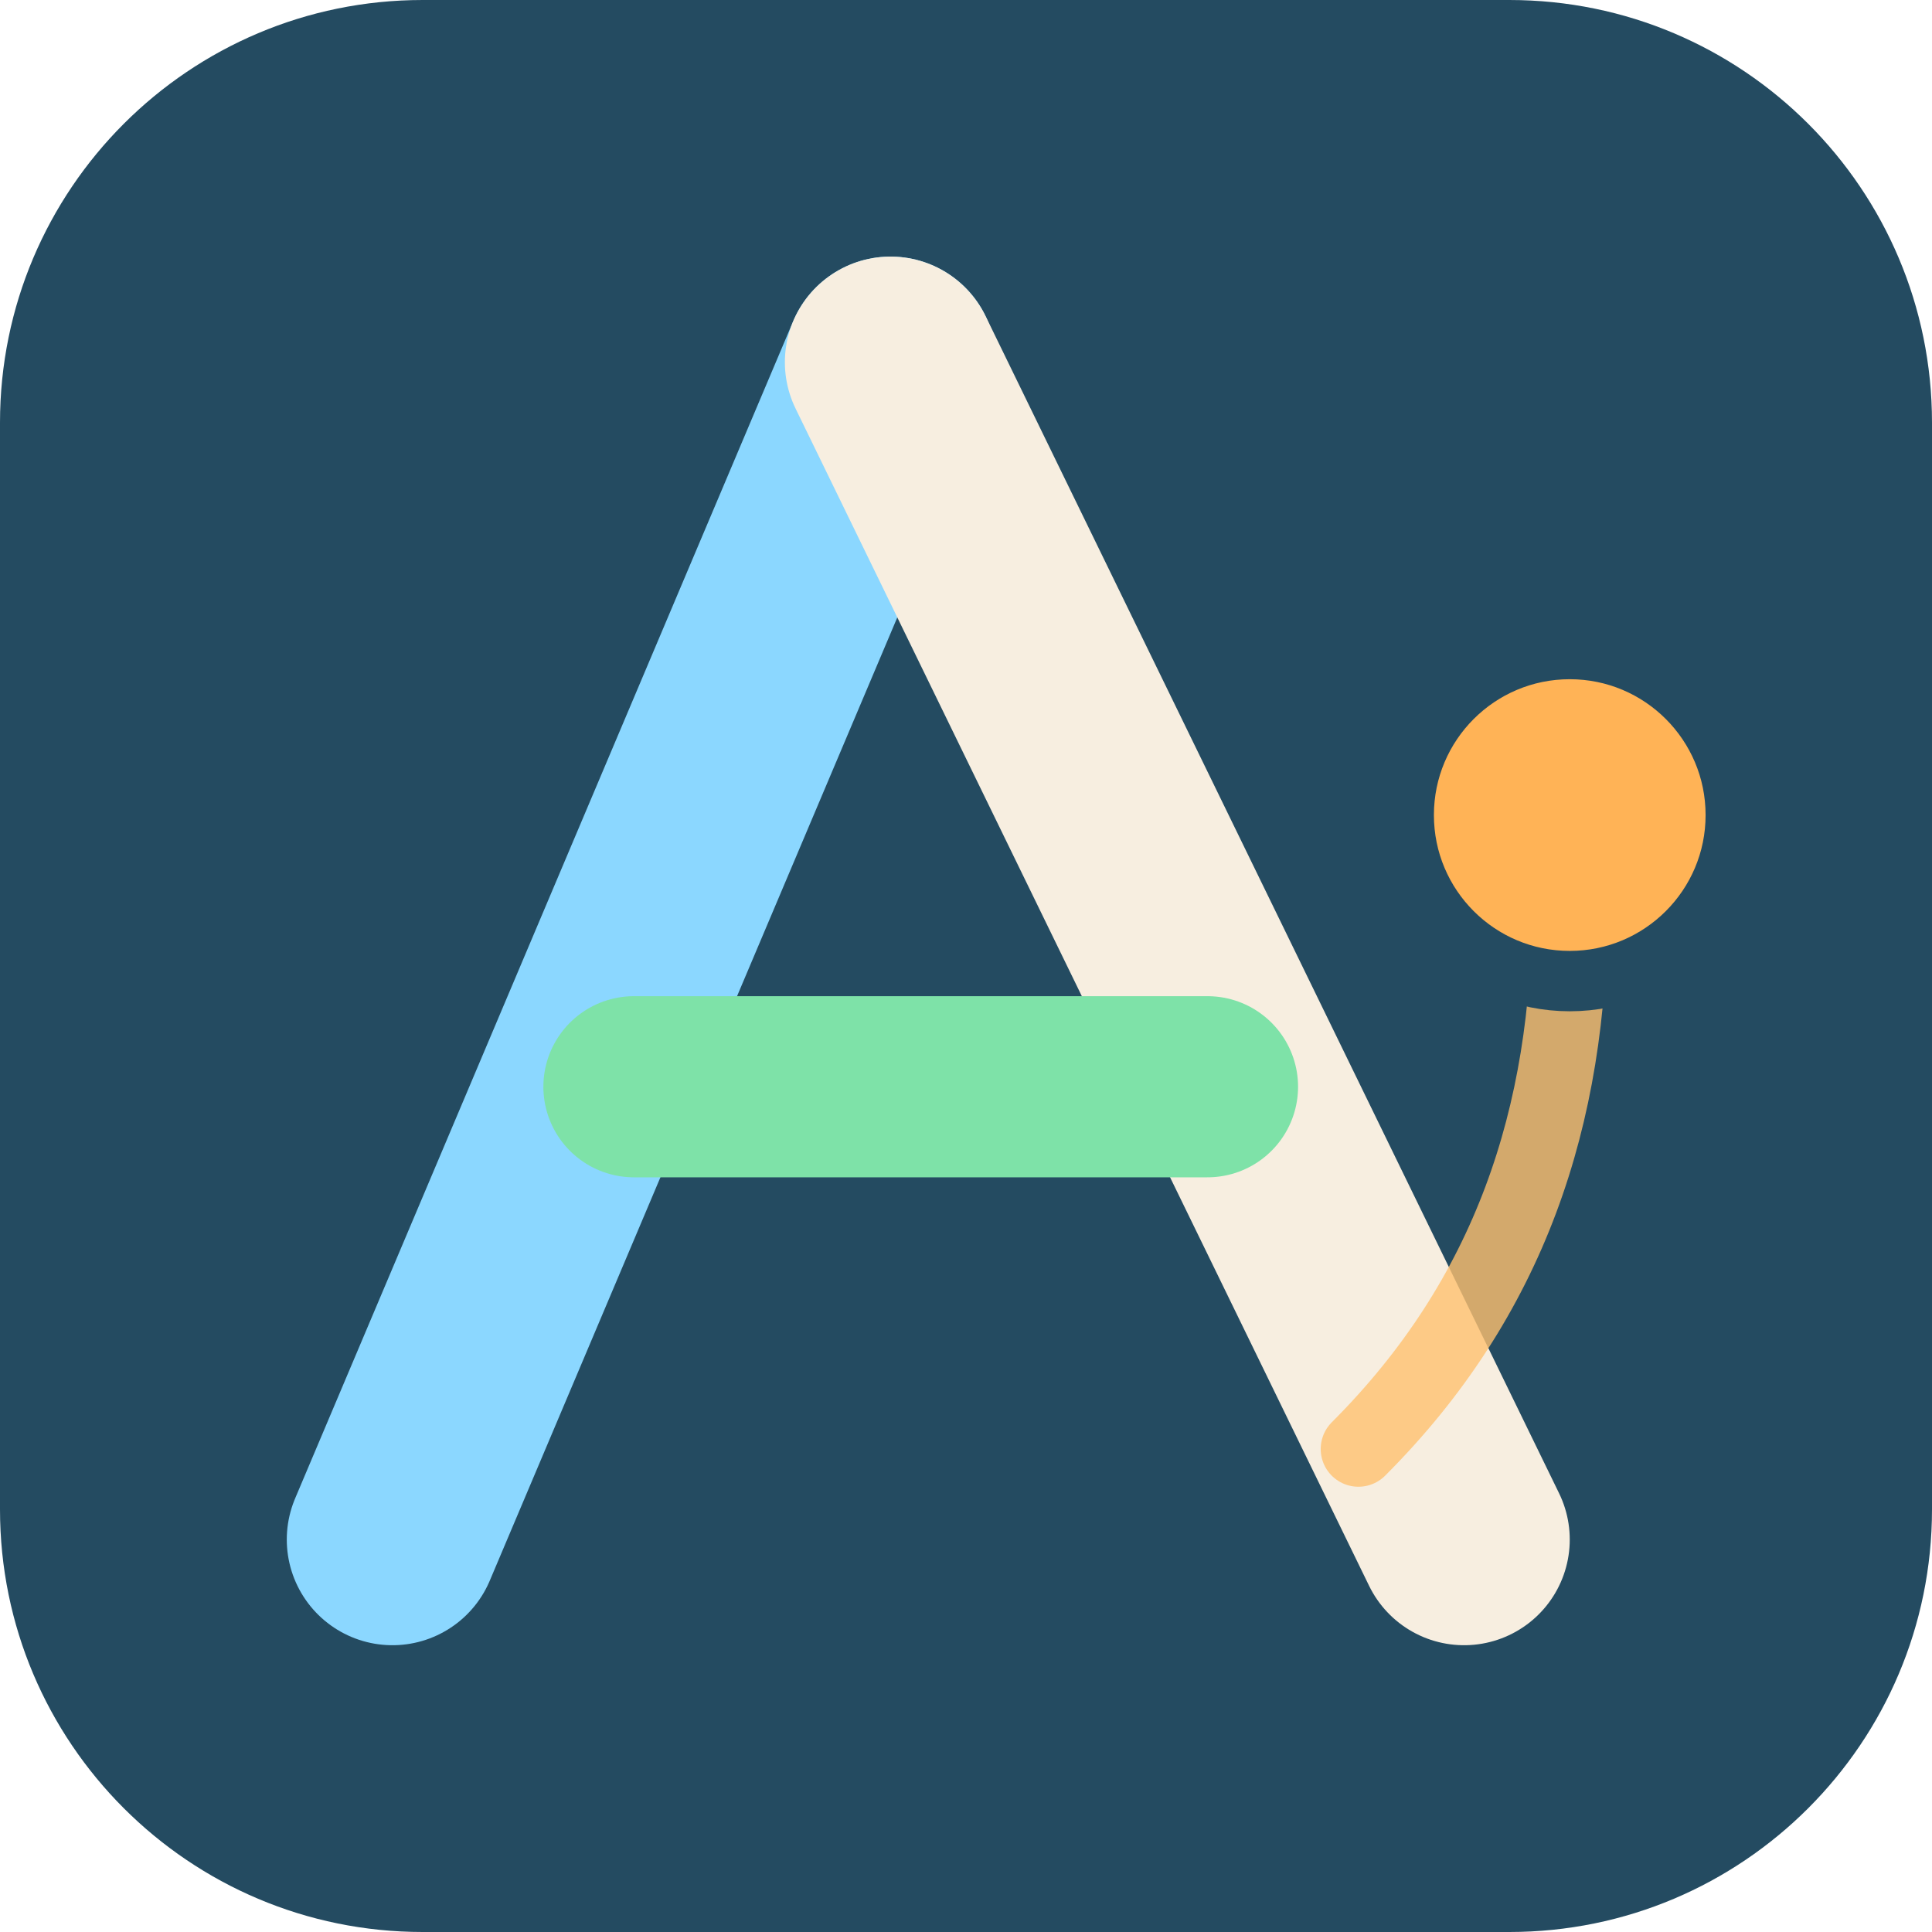
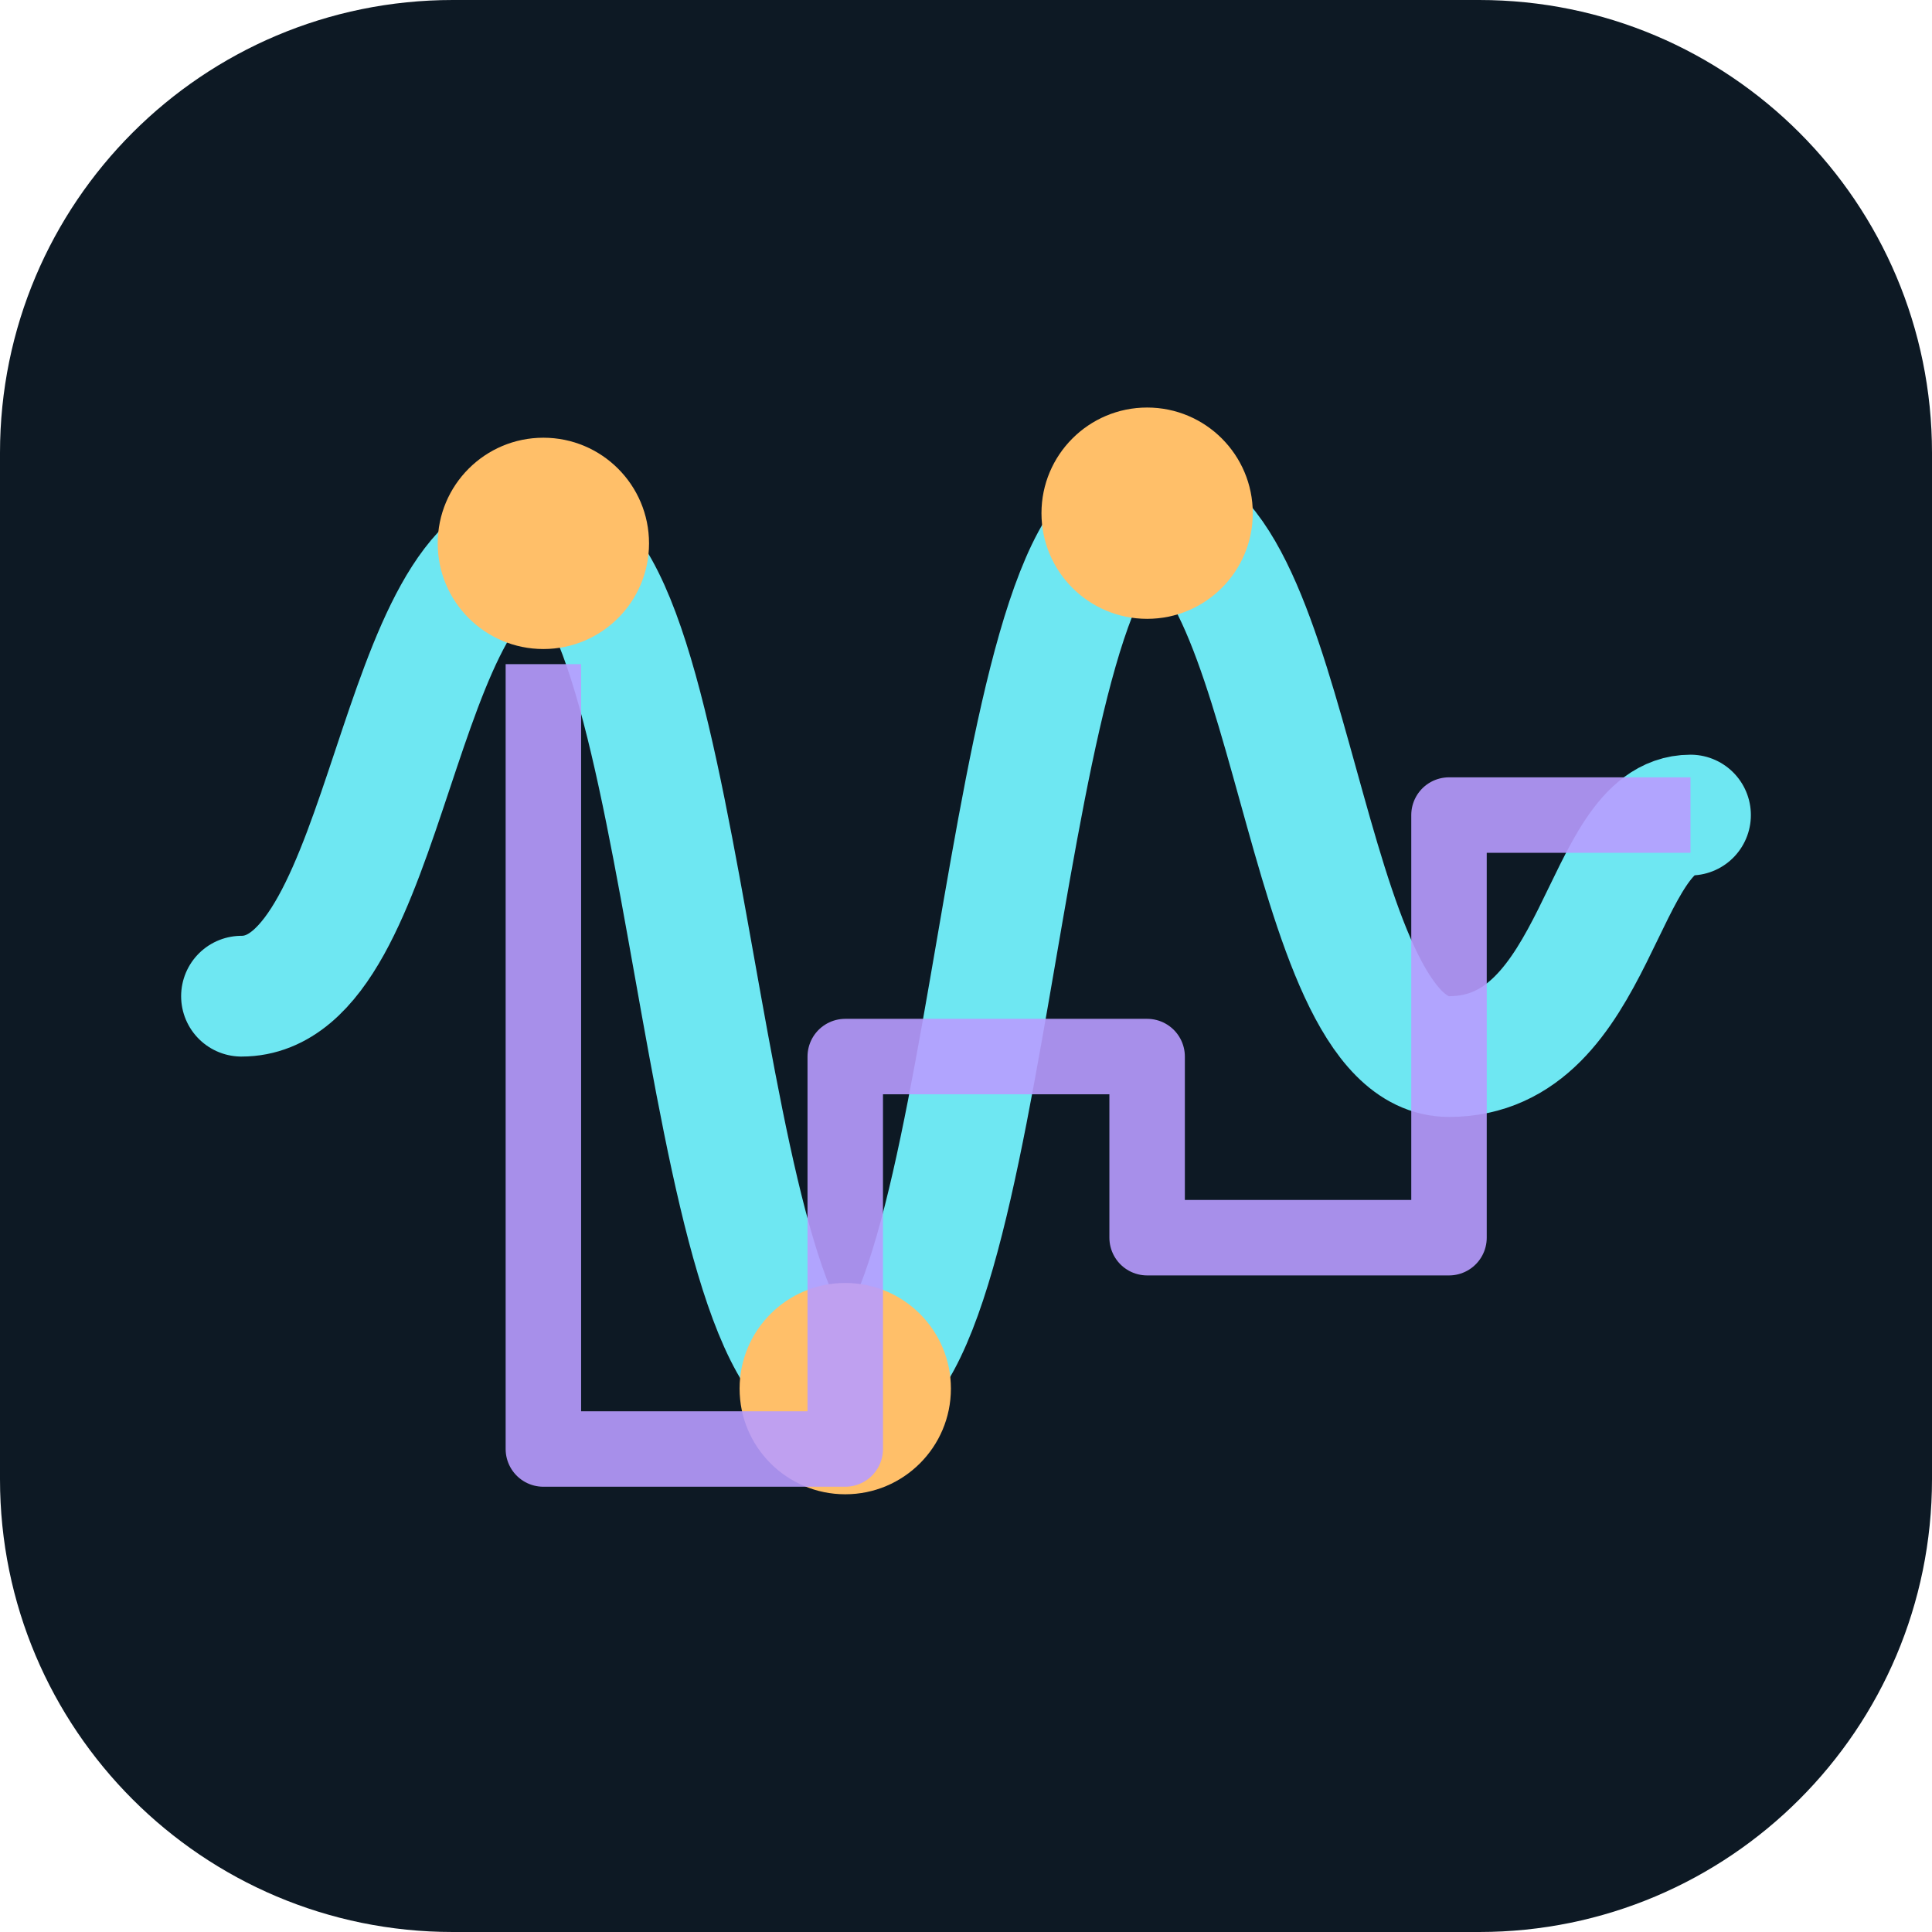
<svg xmlns="http://www.w3.org/2000/svg" viewBox="0 0 64 64">
-   <rect width="64" height="64" rx="14" fill="#244b61" />
-   <path d="M13 51 29.5 12" fill="none" stroke="#8bd7ff" stroke-width="7" stroke-linecap="round" />
-   <path d="m29.5 12 19 39" fill="none" stroke="#f7eee0" stroke-width="7" stroke-linecap="round" />
-   <path d="M21 36h19" fill="none" stroke="#7ee2a8" stroke-width="6" stroke-linecap="round" />
-   <path d="M45 48c5-5 7-11 7-18" fill="none" stroke="#ffc16f" stroke-width="2.5" stroke-linecap="round" opacity=".8" />
-   <circle cx="52" cy="27" r="5.5" fill="#ffb356" stroke="#244b61" stroke-width="2" />
+   <rect width="64" height="64" rx="15" fill="#0d1924" />
+   <path d="M8 33c5 0 5-15 10-15s5 28 10 28 5-29 10-29 5 18 10 18 5-8 8-8" fill="none" stroke="#6ee7f2" stroke-width="4" stroke-linecap="round" />
+   <circle cx="18" cy="18" r="3.5" fill="#ffbf69" />
+   <circle cx="28" cy="46" r="3.5" fill="#ffbf69" />
+   <circle cx="38" cy="17" r="3.5" fill="#ffbf69" />
+   <path d="M18 22v26h10V35h10v6h10V27h8" fill="none" stroke="#b89cff" stroke-width="2.5" stroke-linejoin="round" opacity=".9" />
</svg>
